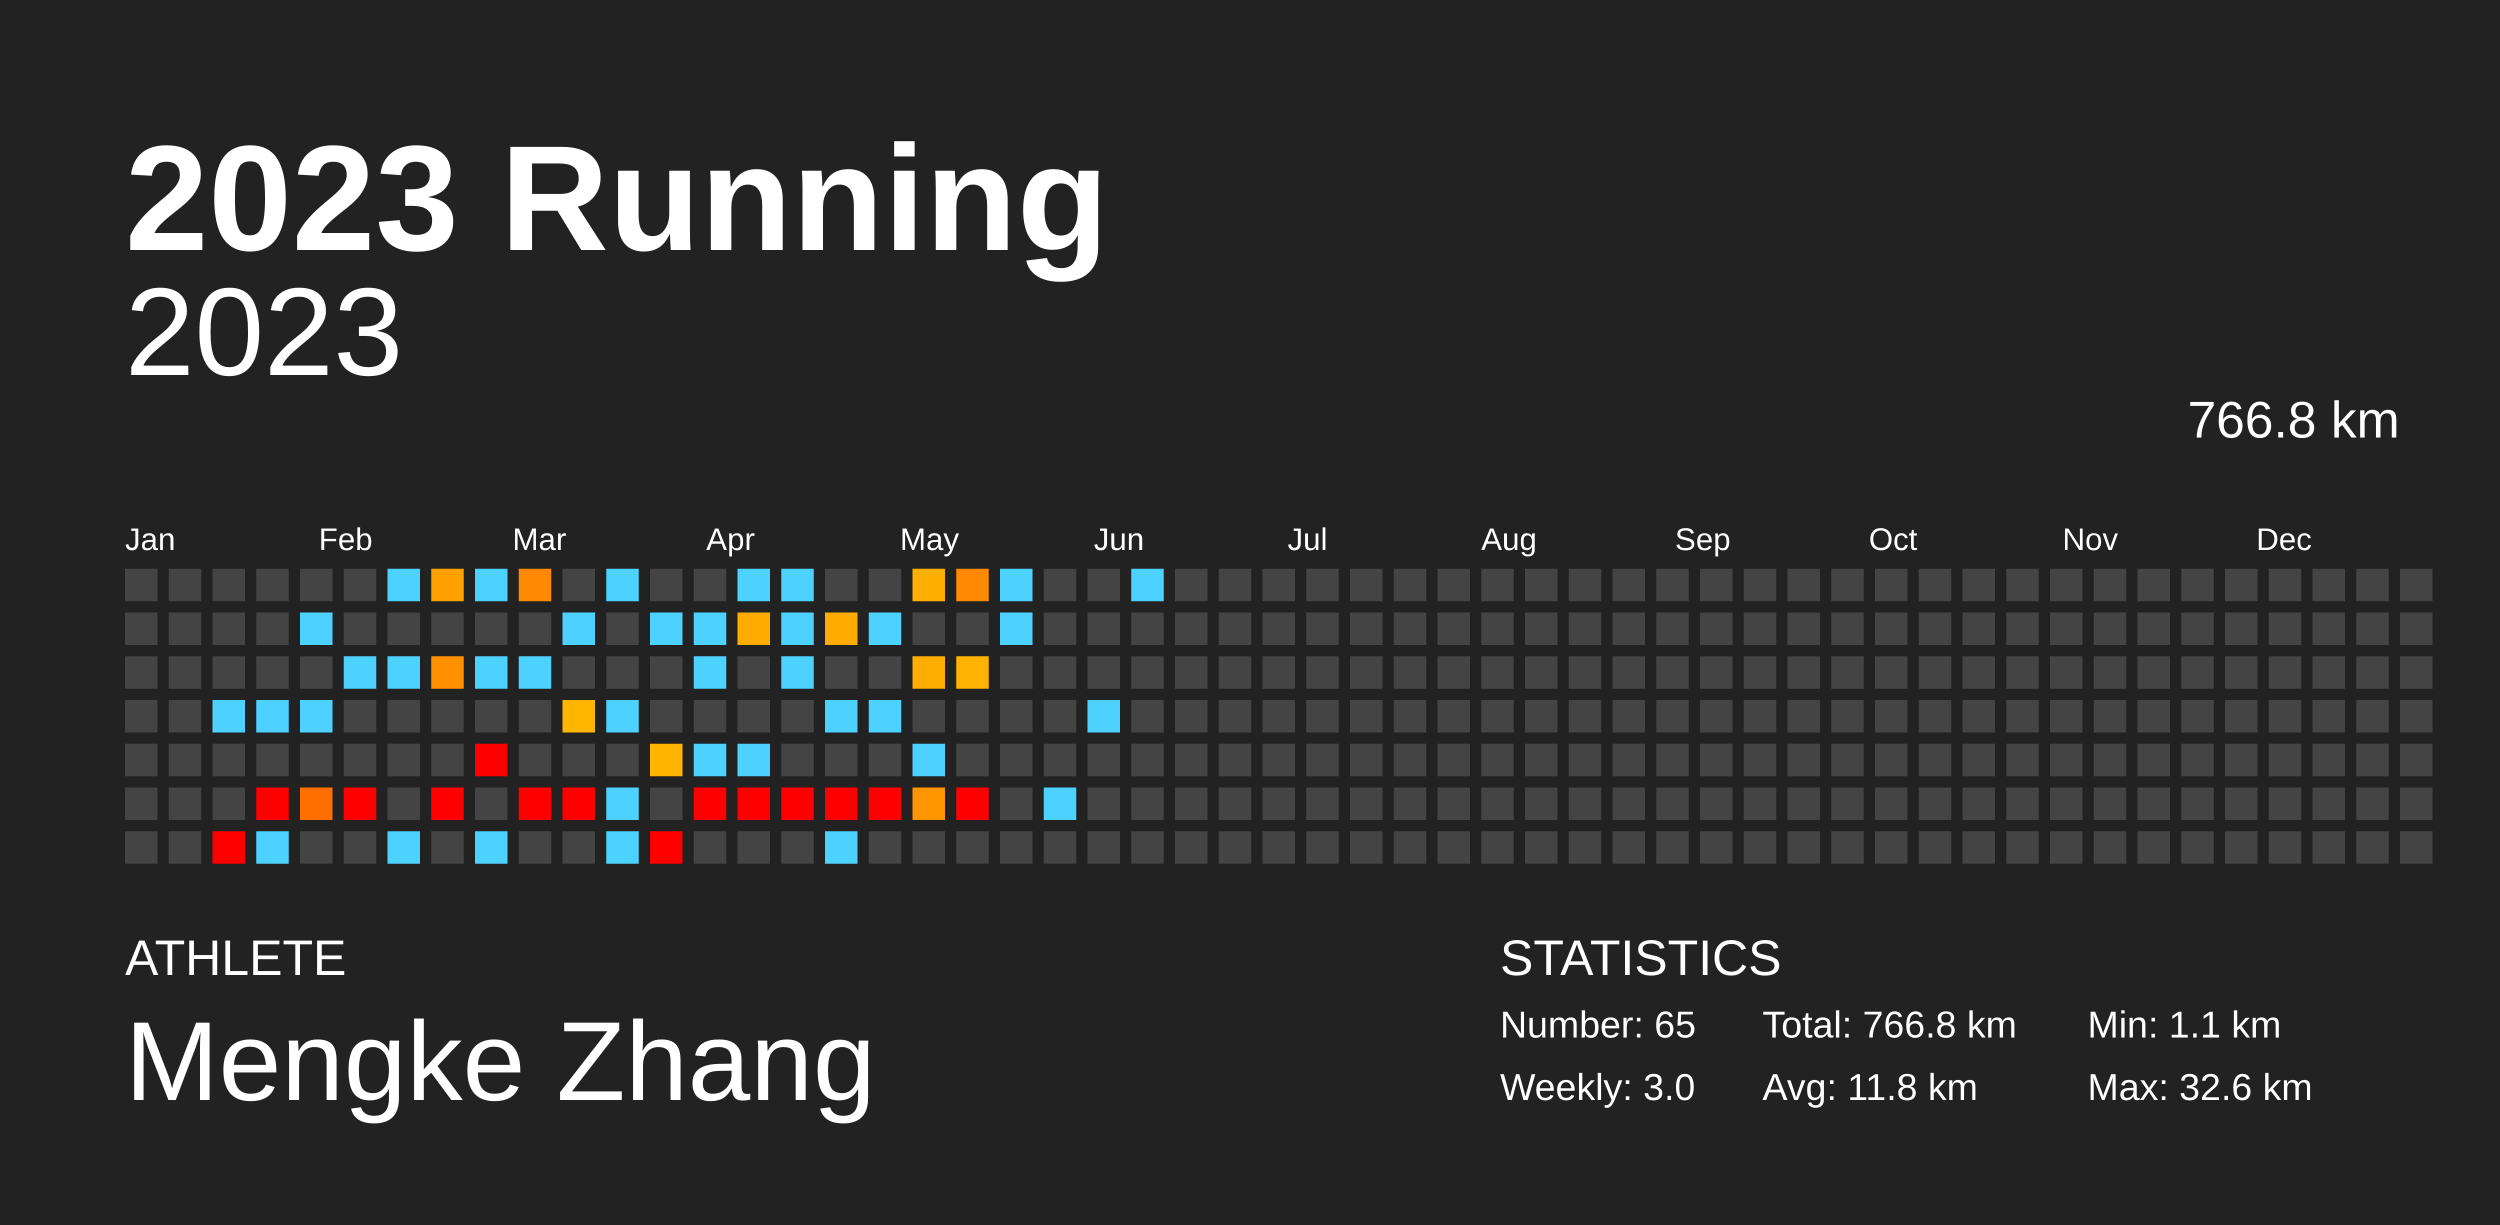
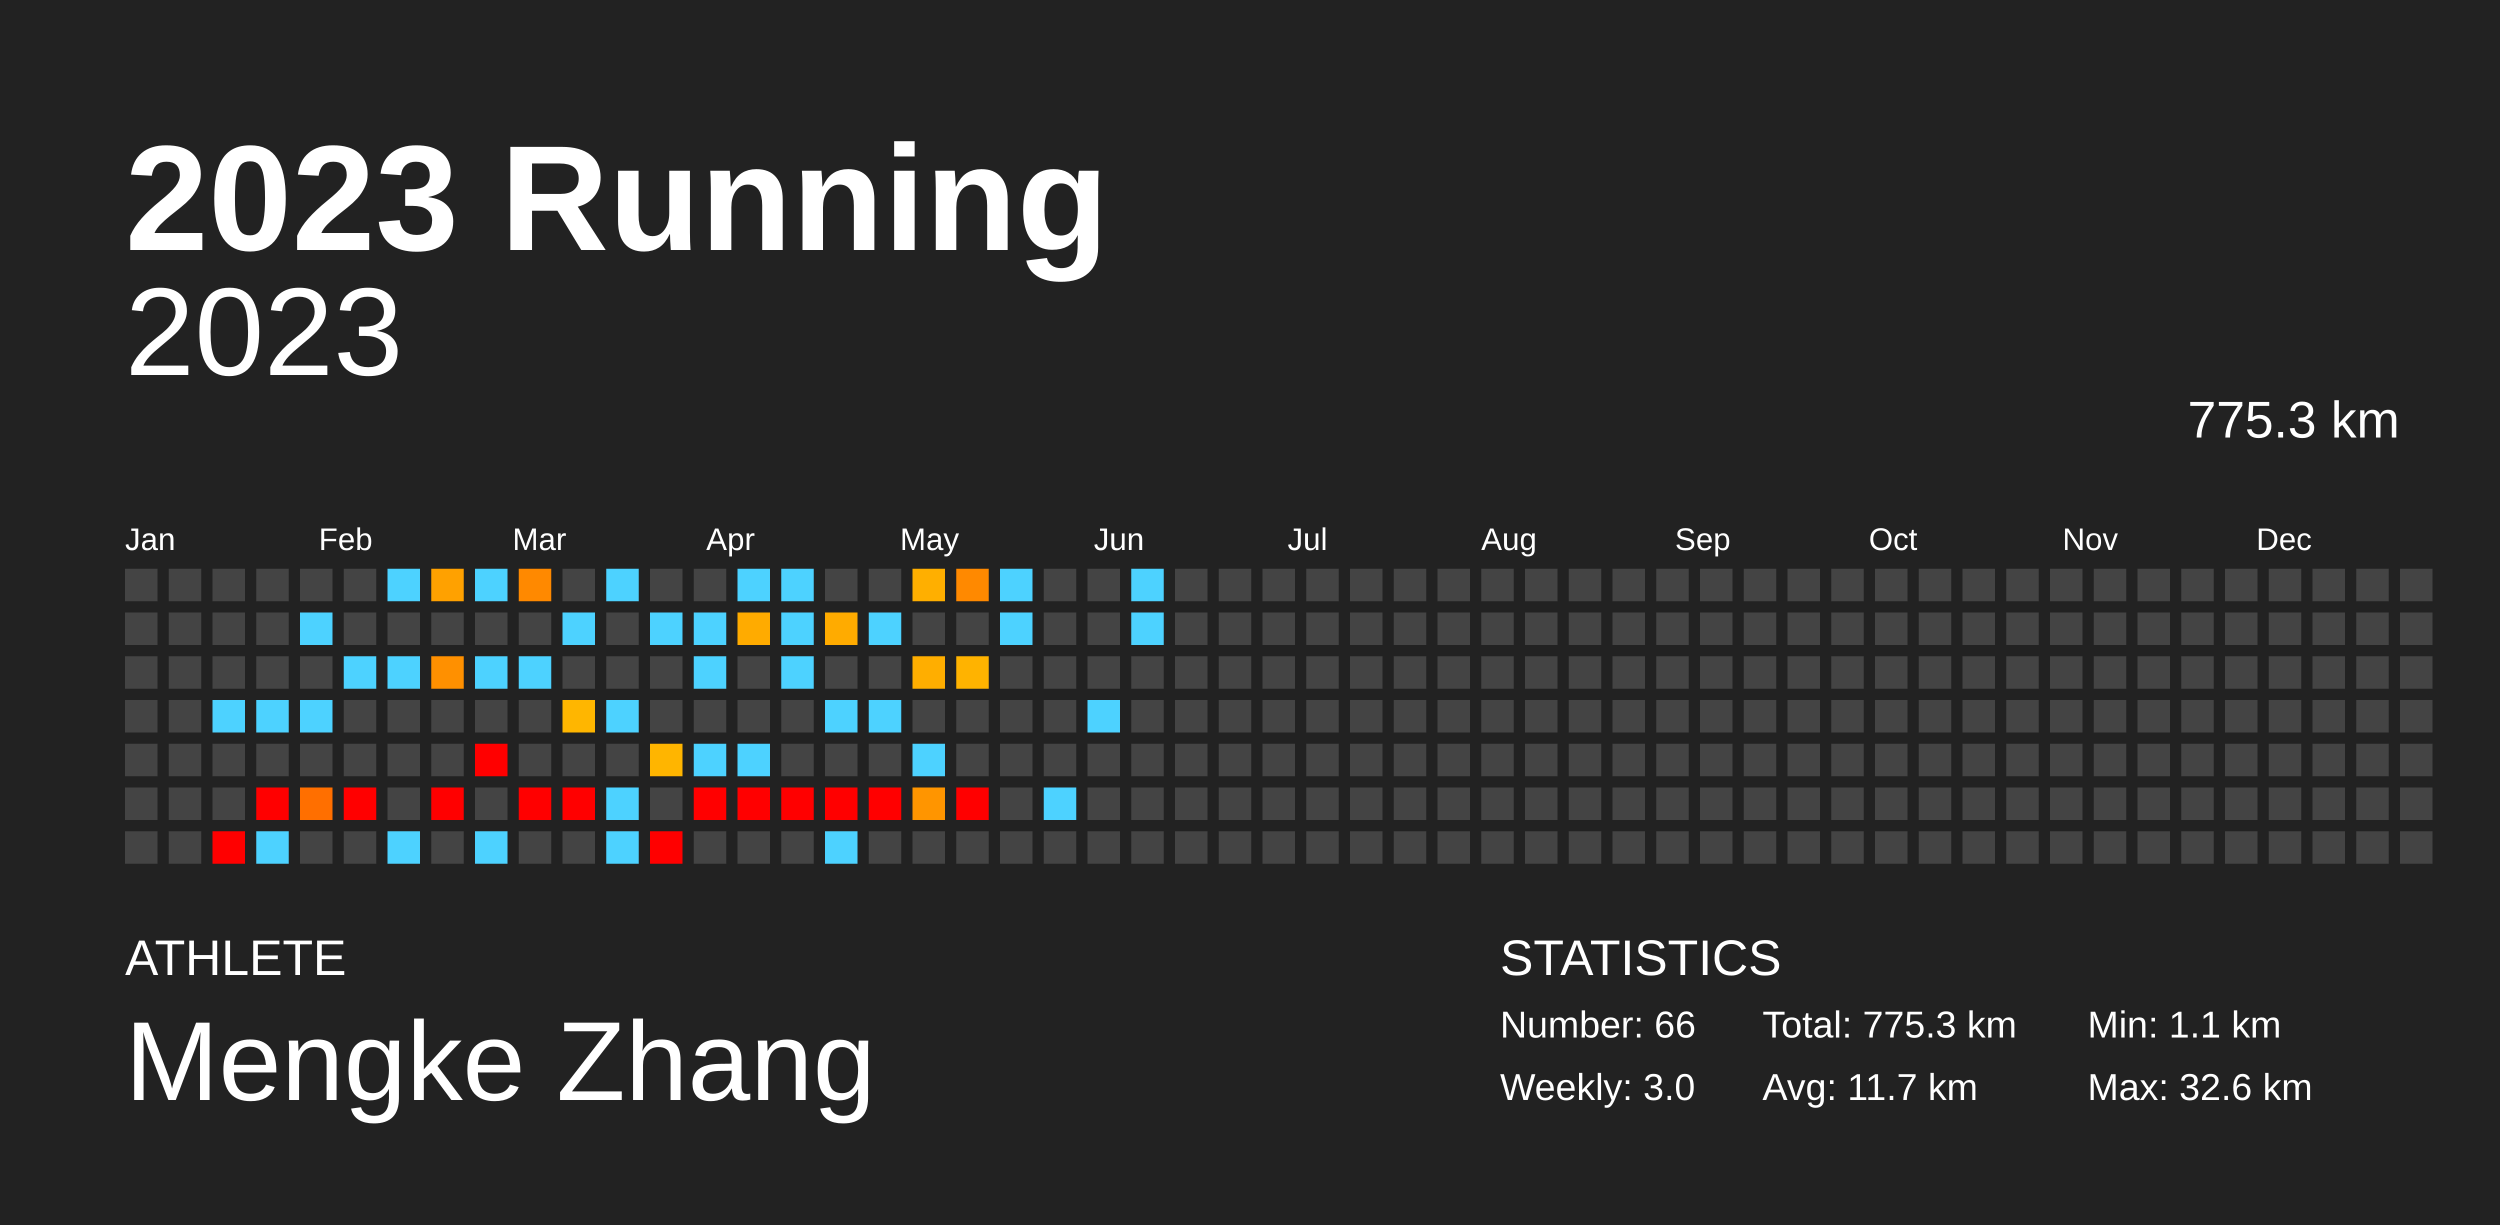
<svg xmlns="http://www.w3.org/2000/svg" baseProfile="full" height="98mm" version="1.1" viewBox="0,0,200,98" width="200mm">
  <defs />
  <rect fill="#222222" height="98" width="200" x="0" y="0" />
  <text fill="#FFFFFF" style="font-size:12px; font-family:Arial; font-weight:bold;" x="10" y="20">2023 Running</text>
  <text fill="#FFFFFF" style="font-size:4px; font-family:Arial" x="10" y="78">ATHLETE</text>
  <text fill="#FFFFFF" style="font-size:9px; font-family:Arial" x="10" y="88">Mengke Zhang</text>
  <text fill="#FFFFFF" style="font-size:4px; font-family:Arial" x="120" y="78">STATISTICS</text>
-   <text fill="#FFFFFF" style="font-size:3px; font-family:Arial" x="120" y="83">Number: 65</text>
+   <text fill="#FFFFFF" style="font-size:3px; font-family:Arial" x="120" y="83">Number: 66</text>
  <text fill="#FFFFFF" style="font-size:3px; font-family:Arial" x="120" y="88">Weekly: 3.0</text>
-   <text fill="#FFFFFF" style="font-size:3px; font-family:Arial" x="141" y="83">Total: 766.8 km</text>
-   <text fill="#FFFFFF" style="font-size:3px; font-family:Arial" x="141" y="88">Avg: 11.8 km</text>
+   <text fill="#FFFFFF" style="font-size:3px; font-family:Arial" x="141" y="83">Total: 775.3 km</text>
+   <text fill="#FFFFFF" style="font-size:3px; font-family:Arial" x="141" y="88">Avg: 11.7 km</text>
  <text fill="#FFFFFF" style="font-size:3px; font-family:Arial" x="167" y="83">Min: 1.1 km</text>
  <text fill="#FFFFFF" style="font-size:3px; font-family:Arial" x="167" y="88">Max: 32.6 km</text>
  <text alignment-baseline="hanging" fill="#FFFFFF" style="font-size:10.0px; font-family:Arial;" x="10" y="30">2023</text>
-   <text alignment-baseline="hanging" fill="#FFFFFF" style="font-size:4.125px; font-family:Arial;" x="175" y="35">766.8 km</text>
+   <text alignment-baseline="hanging" fill="#FFFFFF" style="font-size:4.125px; font-family:Arial;" x="175" y="35">775.3 km</text>
  <text fill="#FFFFFF" style="font-size:2.5px; font-family:Arial" x="10.0" y="44">Jan</text>
  <text fill="#FFFFFF" style="font-size:2.5px; font-family:Arial" x="25.5" y="44">Feb</text>
  <text fill="#FFFFFF" style="font-size:2.5px; font-family:Arial" x="41.0" y="44">Mar</text>
  <text fill="#FFFFFF" style="font-size:2.5px; font-family:Arial" x="56.5" y="44">Apr</text>
  <text fill="#FFFFFF" style="font-size:2.5px; font-family:Arial" x="72.0" y="44">May</text>
  <text fill="#FFFFFF" style="font-size:2.5px; font-family:Arial" x="87.5" y="44">Jun</text>
  <text fill="#FFFFFF" style="font-size:2.5px; font-family:Arial" x="103.0" y="44">Jul</text>
  <text fill="#FFFFFF" style="font-size:2.5px; font-family:Arial" x="118.5" y="44">Aug</text>
  <text fill="#FFFFFF" style="font-size:2.5px; font-family:Arial" x="134.0" y="44">Sep</text>
  <text fill="#FFFFFF" style="font-size:2.5px; font-family:Arial" x="149.5" y="44">Oct</text>
  <text fill="#FFFFFF" style="font-size:2.5px; font-family:Arial" x="165.0" y="44">Nov</text>
  <text fill="#FFFFFF" style="font-size:2.5px; font-family:Arial" x="180.5" y="44">Dec</text>
  <rect fill="#444444" height="2.6" width="2.6" x="10.0" y="45.5" />
  <rect fill="#444444" height="2.6" width="2.6" x="10.0" y="49.0" />
  <rect fill="#444444" height="2.6" width="2.6" x="10.0" y="52.5" />
  <rect fill="#444444" height="2.6" width="2.6" x="10.0" y="56.0" />
  <rect fill="#444444" height="2.6" width="2.6" x="10.0" y="59.5" />
  <rect fill="#444444" height="2.6" width="2.6" x="10.0" y="63.0" />
  <rect fill="#444444" height="2.6" width="2.6" x="10.0" y="66.5" />
  <rect fill="#444444" height="2.6" width="2.6" x="13.5" y="45.5" />
  <rect fill="#444444" height="2.6" width="2.6" x="13.5" y="49.0" />
  <rect fill="#444444" height="2.6" width="2.6" x="13.5" y="52.5" />
  <rect fill="#444444" height="2.6" width="2.6" x="13.5" y="56.0" />
  <rect fill="#444444" height="2.6" width="2.6" x="13.5" y="59.5" />
  <rect fill="#444444" height="2.6" width="2.6" x="13.5" y="63.0" />
  <rect fill="#444444" height="2.6" width="2.6" x="13.5" y="66.5" />
  <rect fill="#444444" height="2.6" width="2.6" x="17.0" y="45.5" />
  <rect fill="#444444" height="2.6" width="2.6" x="17.0" y="49.0" />
  <rect fill="#444444" height="2.6" width="2.6" x="17.0" y="52.5" />
  <rect fill="#4dd2ff" height="2.6" width="2.6" x="17.0" y="56.0" />
  <rect fill="#444444" height="2.6" width="2.6" x="17.0" y="59.5" />
  <rect fill="#444444" height="2.6" width="2.6" x="17.0" y="63.0" />
  <rect fill="red" height="2.6" width="2.6" x="17.0" y="66.5" />
  <rect fill="#444444" height="2.6" width="2.6" x="20.5" y="45.5" />
  <rect fill="#444444" height="2.6" width="2.6" x="20.5" y="49.0" />
  <rect fill="#444444" height="2.6" width="2.6" x="20.5" y="52.5" />
  <rect fill="#4dd2ff" height="2.6" width="2.6" x="20.5" y="56.0" />
  <rect fill="#444444" height="2.6" width="2.6" x="20.5" y="59.5" />
  <rect fill="red" height="2.6" width="2.6" x="20.5" y="63.0" />
  <rect fill="#4dd2ff" height="2.6" width="2.6" x="20.5" y="66.5" />
  <rect fill="#444444" height="2.6" width="2.6" x="24.0" y="45.5" />
  <rect fill="#4dd2ff" height="2.6" width="2.6" x="24.0" y="49.0" />
  <rect fill="#444444" height="2.6" width="2.6" x="24.0" y="52.5" />
  <rect fill="#4dd2ff" height="2.6" width="2.6" x="24.0" y="56.0" />
  <rect fill="#444444" height="2.6" width="2.6" x="24.0" y="59.5" />
  <rect fill="#ff6f00" height="2.6" width="2.6" x="24.0" y="63.0" />
  <rect fill="#444444" height="2.6" width="2.6" x="24.0" y="66.5" />
  <rect fill="#444444" height="2.6" width="2.6" x="27.5" y="45.5" />
  <rect fill="#444444" height="2.6" width="2.6" x="27.5" y="49.0" />
  <rect fill="#4dd2ff" height="2.6" width="2.6" x="27.5" y="52.5" />
  <rect fill="#444444" height="2.6" width="2.6" x="27.5" y="56.0" />
  <rect fill="#444444" height="2.6" width="2.6" x="27.5" y="59.5" />
  <rect fill="red" height="2.6" width="2.6" x="27.5" y="63.0" />
  <rect fill="#444444" height="2.6" width="2.6" x="27.5" y="66.5" />
  <rect fill="#4dd2ff" height="2.6" width="2.6" x="31.0" y="45.5" />
  <rect fill="#444444" height="2.6" width="2.6" x="31.0" y="49.0" />
  <rect fill="#4dd2ff" height="2.6" width="2.6" x="31.0" y="52.5" />
  <rect fill="#444444" height="2.6" width="2.6" x="31.0" y="56.0" />
  <rect fill="#444444" height="2.6" width="2.6" x="31.0" y="59.5" />
  <rect fill="#444444" height="2.6" width="2.6" x="31.0" y="63.0" />
  <rect fill="#4dd2ff" height="2.6" width="2.6" x="31.0" y="66.5" />
  <rect fill="#ffa100" height="2.6" width="2.6" x="34.5" y="45.5" />
  <rect fill="#444444" height="2.6" width="2.6" x="34.5" y="49.0" />
  <rect fill="#ff9000" height="2.6" width="2.6" x="34.5" y="52.5" />
  <rect fill="#444444" height="2.6" width="2.6" x="34.5" y="56.0" />
  <rect fill="#444444" height="2.6" width="2.6" x="34.5" y="59.5" />
  <rect fill="red" height="2.6" width="2.6" x="34.5" y="63.0" />
  <rect fill="#444444" height="2.6" width="2.6" x="34.5" y="66.5" />
  <rect fill="#4dd2ff" height="2.6" width="2.6" x="38.0" y="45.5" />
  <rect fill="#444444" height="2.6" width="2.6" x="38.0" y="49.0" />
  <rect fill="#4dd2ff" height="2.6" width="2.6" x="38.0" y="52.5" />
  <rect fill="#444444" height="2.6" width="2.6" x="38.0" y="56.0" />
  <rect fill="red" height="2.6" width="2.6" x="38.0" y="59.5" />
  <rect fill="#444444" height="2.6" width="2.6" x="38.0" y="63.0" />
  <rect fill="#4dd2ff" height="2.6" width="2.6" x="38.0" y="66.5" />
  <rect fill="#ff8900" height="2.6" width="2.6" x="41.5" y="45.5" />
  <rect fill="#444444" height="2.6" width="2.6" x="41.5" y="49.0" />
  <rect fill="#4dd2ff" height="2.6" width="2.6" x="41.5" y="52.5" />
  <rect fill="#444444" height="2.6" width="2.6" x="41.5" y="56.0" />
  <rect fill="#444444" height="2.6" width="2.6" x="41.5" y="59.5" />
  <rect fill="red" height="2.6" width="2.6" x="41.5" y="63.0" />
  <rect fill="#444444" height="2.6" width="2.6" x="41.5" y="66.5" />
  <rect fill="#444444" height="2.6" width="2.6" x="45.0" y="45.5" />
  <rect fill="#4dd2ff" height="2.6" width="2.6" x="45.0" y="49.0" />
  <rect fill="#444444" height="2.6" width="2.6" x="45.0" y="52.5" />
  <rect fill="#ffb600" height="2.6" width="2.6" x="45.0" y="56.0" />
  <rect fill="#444444" height="2.6" width="2.6" x="45.0" y="59.5" />
  <rect fill="red" height="2.6" width="2.6" x="45.0" y="63.0" />
  <rect fill="#444444" height="2.6" width="2.6" x="45.0" y="66.5" />
  <rect fill="#4dd2ff" height="2.6" width="2.6" x="48.5" y="45.5" />
  <rect fill="#444444" height="2.6" width="2.6" x="48.5" y="49.0" />
  <rect fill="#444444" height="2.6" width="2.6" x="48.5" y="52.5" />
  <rect fill="#4dd2ff" height="2.6" width="2.6" x="48.5" y="56.0" />
  <rect fill="#444444" height="2.6" width="2.6" x="48.5" y="59.5" />
  <rect fill="#4dd2ff" height="2.6" width="2.6" x="48.5" y="63.0" />
  <rect fill="#4dd2ff" height="2.6" width="2.6" x="48.5" y="66.5" />
  <rect fill="#444444" height="2.6" width="2.6" x="52.0" y="45.5" />
  <rect fill="#4dd2ff" height="2.6" width="2.6" x="52.0" y="49.0" />
  <rect fill="#444444" height="2.6" width="2.6" x="52.0" y="52.5" />
  <rect fill="#444444" height="2.6" width="2.6" x="52.0" y="56.0" />
  <rect fill="#ffb500" height="2.6" width="2.6" x="52.0" y="59.5" />
  <rect fill="#444444" height="2.6" width="2.6" x="52.0" y="63.0" />
  <rect fill="red" height="2.6" width="2.6" x="52.0" y="66.5" />
  <rect fill="#444444" height="2.6" width="2.6" x="55.5" y="45.5" />
  <rect fill="#4dd2ff" height="2.6" width="2.6" x="55.5" y="49.0" />
  <rect fill="#4dd2ff" height="2.6" width="2.6" x="55.5" y="52.5" />
  <rect fill="#444444" height="2.6" width="2.6" x="55.5" y="56.0" />
  <rect fill="#4dd2ff" height="2.6" width="2.6" x="55.5" y="59.5" />
  <rect fill="red" height="2.6" width="2.6" x="55.5" y="63.0" />
  <rect fill="#444444" height="2.6" width="2.6" x="55.5" y="66.5" />
  <rect fill="#4dd2ff" height="2.6" width="2.6" x="59.0" y="45.5" />
  <rect fill="#ffab00" height="2.6" width="2.6" x="59.0" y="49.0" />
  <rect fill="#444444" height="2.6" width="2.6" x="59.0" y="52.5" />
  <rect fill="#444444" height="2.6" width="2.6" x="59.0" y="56.0" />
  <rect fill="#4dd2ff" height="2.6" width="2.6" x="59.0" y="59.5" />
  <rect fill="red" height="2.6" width="2.6" x="59.0" y="63.0" />
  <rect fill="#444444" height="2.6" width="2.6" x="59.0" y="66.5" />
  <rect fill="#4dd2ff" height="2.6" width="2.6" x="62.5" y="45.5" />
  <rect fill="#4dd2ff" height="2.6" width="2.6" x="62.5" y="49.0" />
  <rect fill="#4dd2ff" height="2.6" width="2.6" x="62.5" y="52.5" />
  <rect fill="#444444" height="2.6" width="2.6" x="62.5" y="56.0" />
  <rect fill="#444444" height="2.6" width="2.6" x="62.5" y="59.5" />
  <rect fill="red" height="2.6" width="2.6" x="62.5" y="63.0" />
  <rect fill="#444444" height="2.6" width="2.6" x="62.5" y="66.5" />
  <rect fill="#444444" height="2.6" width="2.6" x="66.0" y="45.5" />
  <rect fill="#ffab00" height="2.6" width="2.6" x="66.0" y="49.0" />
  <rect fill="#444444" height="2.6" width="2.6" x="66.0" y="52.5" />
  <rect fill="#4dd2ff" height="2.6" width="2.6" x="66.0" y="56.0" />
  <rect fill="#444444" height="2.6" width="2.6" x="66.0" y="59.5" />
  <rect fill="red" height="2.6" width="2.6" x="66.0" y="63.0" />
  <rect fill="#4dd2ff" height="2.6" width="2.6" x="66.0" y="66.5" />
  <rect fill="#444444" height="2.6" width="2.6" x="69.5" y="45.5" />
  <rect fill="#4dd2ff" height="2.6" width="2.6" x="69.5" y="49.0" />
  <rect fill="#444444" height="2.6" width="2.6" x="69.5" y="52.5" />
  <rect fill="#4dd2ff" height="2.6" width="2.6" x="69.5" y="56.0" />
  <rect fill="#444444" height="2.6" width="2.6" x="69.5" y="59.5" />
  <rect fill="red" height="2.6" width="2.6" x="69.5" y="63.0" />
  <rect fill="#444444" height="2.6" width="2.6" x="69.5" y="66.5" />
  <rect fill="#ffaf00" height="2.6" width="2.6" x="73.0" y="45.5" />
  <rect fill="#444444" height="2.6" width="2.6" x="73.0" y="49.0" />
  <rect fill="#ffae00" height="2.6" width="2.6" x="73.0" y="52.5" />
  <rect fill="#444444" height="2.6" width="2.6" x="73.0" y="56.0" />
  <rect fill="#4dd2ff" height="2.6" width="2.6" x="73.0" y="59.5" />
  <rect fill="#ff9500" height="2.6" width="2.6" x="73.0" y="63.0" />
  <rect fill="#444444" height="2.6" width="2.6" x="73.0" y="66.5" />
  <rect fill="#ff8900" height="2.6" width="2.6" x="76.5" y="45.5" />
  <rect fill="#444444" height="2.6" width="2.6" x="76.5" y="49.0" />
  <rect fill="#ffb300" height="2.6" width="2.6" x="76.5" y="52.5" />
  <rect fill="#444444" height="2.6" width="2.6" x="76.5" y="56.0" />
  <rect fill="#444444" height="2.6" width="2.6" x="76.5" y="59.5" />
  <rect fill="red" height="2.6" width="2.6" x="76.5" y="63.0" />
  <rect fill="#444444" height="2.6" width="2.6" x="76.5" y="66.5" />
  <rect fill="#4dd2ff" height="2.6" width="2.6" x="80.0" y="45.5" />
  <rect fill="#4dd2ff" height="2.6" width="2.6" x="80.0" y="49.0" />
  <rect fill="#444444" height="2.6" width="2.6" x="80.0" y="52.5" />
  <rect fill="#444444" height="2.6" width="2.6" x="80.0" y="56.0" />
  <rect fill="#444444" height="2.6" width="2.6" x="80.0" y="59.5" />
  <rect fill="#444444" height="2.6" width="2.6" x="80.0" y="63.0" />
  <rect fill="#444444" height="2.6" width="2.6" x="80.0" y="66.5" />
  <rect fill="#444444" height="2.6" width="2.6" x="83.5" y="45.5" />
  <rect fill="#444444" height="2.6" width="2.6" x="83.5" y="49.0" />
  <rect fill="#444444" height="2.6" width="2.6" x="83.5" y="52.5" />
  <rect fill="#444444" height="2.6" width="2.6" x="83.5" y="56.0" />
  <rect fill="#444444" height="2.6" width="2.6" x="83.5" y="59.5" />
  <rect fill="#4dd2ff" height="2.6" width="2.6" x="83.5" y="63.0" />
  <rect fill="#444444" height="2.6" width="2.6" x="83.5" y="66.5" />
  <rect fill="#444444" height="2.6" width="2.6" x="87.0" y="45.5" />
  <rect fill="#444444" height="2.6" width="2.6" x="87.0" y="49.0" />
  <rect fill="#444444" height="2.6" width="2.6" x="87.0" y="52.5" />
  <rect fill="#4dd2ff" height="2.6" width="2.6" x="87.0" y="56.0" />
  <rect fill="#444444" height="2.6" width="2.6" x="87.0" y="59.5" />
  <rect fill="#444444" height="2.6" width="2.6" x="87.0" y="63.0" />
  <rect fill="#444444" height="2.6" width="2.6" x="87.0" y="66.5" />
  <rect fill="#4dd2ff" height="2.6" width="2.6" x="90.5" y="45.5" />
-   <rect fill="#444444" height="2.6" width="2.6" x="90.5" y="49.0" />
+   <rect fill="#4dd2ff" height="2.6" width="2.6" x="90.5" y="49.0" />
  <rect fill="#444444" height="2.6" width="2.6" x="90.5" y="52.5" />
  <rect fill="#444444" height="2.6" width="2.6" x="90.5" y="56.0" />
  <rect fill="#444444" height="2.6" width="2.6" x="90.5" y="59.5" />
  <rect fill="#444444" height="2.6" width="2.6" x="90.5" y="63.0" />
  <rect fill="#444444" height="2.6" width="2.6" x="90.5" y="66.5" />
  <rect fill="#444444" height="2.6" width="2.6" x="94.0" y="45.5" />
  <rect fill="#444444" height="2.6" width="2.6" x="94.0" y="49.0" />
  <rect fill="#444444" height="2.6" width="2.6" x="94.0" y="52.5" />
  <rect fill="#444444" height="2.6" width="2.6" x="94.0" y="56.0" />
  <rect fill="#444444" height="2.6" width="2.6" x="94.0" y="59.5" />
  <rect fill="#444444" height="2.6" width="2.6" x="94.0" y="63.0" />
  <rect fill="#444444" height="2.6" width="2.6" x="94.0" y="66.5" />
  <rect fill="#444444" height="2.6" width="2.6" x="97.5" y="45.5" />
  <rect fill="#444444" height="2.6" width="2.6" x="97.5" y="49.0" />
  <rect fill="#444444" height="2.6" width="2.6" x="97.5" y="52.5" />
  <rect fill="#444444" height="2.6" width="2.6" x="97.5" y="56.0" />
  <rect fill="#444444" height="2.6" width="2.6" x="97.5" y="59.5" />
  <rect fill="#444444" height="2.6" width="2.6" x="97.5" y="63.0" />
  <rect fill="#444444" height="2.6" width="2.6" x="97.5" y="66.5" />
  <rect fill="#444444" height="2.6" width="2.6" x="101.0" y="45.5" />
  <rect fill="#444444" height="2.6" width="2.6" x="101.0" y="49.0" />
  <rect fill="#444444" height="2.6" width="2.6" x="101.0" y="52.5" />
  <rect fill="#444444" height="2.6" width="2.6" x="101.0" y="56.0" />
  <rect fill="#444444" height="2.6" width="2.6" x="101.0" y="59.5" />
  <rect fill="#444444" height="2.6" width="2.6" x="101.0" y="63.0" />
  <rect fill="#444444" height="2.6" width="2.6" x="101.0" y="66.5" />
  <rect fill="#444444" height="2.6" width="2.6" x="104.5" y="45.5" />
  <rect fill="#444444" height="2.6" width="2.6" x="104.5" y="49.0" />
  <rect fill="#444444" height="2.6" width="2.6" x="104.5" y="52.5" />
  <rect fill="#444444" height="2.6" width="2.6" x="104.5" y="56.0" />
  <rect fill="#444444" height="2.6" width="2.6" x="104.5" y="59.5" />
  <rect fill="#444444" height="2.6" width="2.6" x="104.5" y="63.0" />
  <rect fill="#444444" height="2.6" width="2.6" x="104.5" y="66.5" />
  <rect fill="#444444" height="2.6" width="2.6" x="108.0" y="45.5" />
  <rect fill="#444444" height="2.6" width="2.6" x="108.0" y="49.0" />
  <rect fill="#444444" height="2.6" width="2.6" x="108.0" y="52.5" />
  <rect fill="#444444" height="2.6" width="2.6" x="108.0" y="56.0" />
  <rect fill="#444444" height="2.6" width="2.6" x="108.0" y="59.5" />
  <rect fill="#444444" height="2.6" width="2.6" x="108.0" y="63.0" />
  <rect fill="#444444" height="2.6" width="2.6" x="108.0" y="66.5" />
  <rect fill="#444444" height="2.6" width="2.6" x="111.5" y="45.5" />
  <rect fill="#444444" height="2.6" width="2.6" x="111.5" y="49.0" />
  <rect fill="#444444" height="2.6" width="2.6" x="111.5" y="52.5" />
  <rect fill="#444444" height="2.6" width="2.6" x="111.5" y="56.0" />
  <rect fill="#444444" height="2.6" width="2.6" x="111.5" y="59.5" />
  <rect fill="#444444" height="2.6" width="2.6" x="111.5" y="63.0" />
  <rect fill="#444444" height="2.6" width="2.6" x="111.5" y="66.5" />
  <rect fill="#444444" height="2.6" width="2.6" x="115.0" y="45.5" />
  <rect fill="#444444" height="2.6" width="2.6" x="115.0" y="49.0" />
  <rect fill="#444444" height="2.6" width="2.6" x="115.0" y="52.5" />
  <rect fill="#444444" height="2.6" width="2.6" x="115.0" y="56.0" />
  <rect fill="#444444" height="2.6" width="2.6" x="115.0" y="59.5" />
  <rect fill="#444444" height="2.6" width="2.6" x="115.0" y="63.0" />
  <rect fill="#444444" height="2.6" width="2.6" x="115.0" y="66.5" />
  <rect fill="#444444" height="2.6" width="2.6" x="118.5" y="45.5" />
  <rect fill="#444444" height="2.6" width="2.6" x="118.5" y="49.0" />
  <rect fill="#444444" height="2.6" width="2.6" x="118.5" y="52.5" />
  <rect fill="#444444" height="2.6" width="2.6" x="118.5" y="56.0" />
  <rect fill="#444444" height="2.6" width="2.6" x="118.5" y="59.5" />
  <rect fill="#444444" height="2.6" width="2.6" x="118.5" y="63.0" />
  <rect fill="#444444" height="2.6" width="2.6" x="118.5" y="66.5" />
  <rect fill="#444444" height="2.6" width="2.6" x="122.0" y="45.5" />
  <rect fill="#444444" height="2.6" width="2.6" x="122.0" y="49.0" />
  <rect fill="#444444" height="2.6" width="2.6" x="122.0" y="52.5" />
  <rect fill="#444444" height="2.6" width="2.6" x="122.0" y="56.0" />
  <rect fill="#444444" height="2.6" width="2.6" x="122.0" y="59.5" />
  <rect fill="#444444" height="2.6" width="2.6" x="122.0" y="63.0" />
  <rect fill="#444444" height="2.6" width="2.6" x="122.0" y="66.5" />
  <rect fill="#444444" height="2.6" width="2.6" x="125.5" y="45.5" />
  <rect fill="#444444" height="2.6" width="2.6" x="125.5" y="49.0" />
  <rect fill="#444444" height="2.6" width="2.6" x="125.5" y="52.5" />
  <rect fill="#444444" height="2.6" width="2.6" x="125.5" y="56.0" />
  <rect fill="#444444" height="2.6" width="2.6" x="125.5" y="59.5" />
  <rect fill="#444444" height="2.6" width="2.6" x="125.5" y="63.0" />
  <rect fill="#444444" height="2.6" width="2.6" x="125.5" y="66.5" />
  <rect fill="#444444" height="2.6" width="2.6" x="129.0" y="45.5" />
  <rect fill="#444444" height="2.6" width="2.6" x="129.0" y="49.0" />
  <rect fill="#444444" height="2.6" width="2.6" x="129.0" y="52.5" />
  <rect fill="#444444" height="2.6" width="2.6" x="129.0" y="56.0" />
  <rect fill="#444444" height="2.6" width="2.6" x="129.0" y="59.5" />
  <rect fill="#444444" height="2.6" width="2.6" x="129.0" y="63.0" />
  <rect fill="#444444" height="2.6" width="2.6" x="129.0" y="66.5" />
  <rect fill="#444444" height="2.6" width="2.6" x="132.5" y="45.5" />
  <rect fill="#444444" height="2.6" width="2.6" x="132.5" y="49.0" />
  <rect fill="#444444" height="2.6" width="2.6" x="132.5" y="52.5" />
  <rect fill="#444444" height="2.6" width="2.6" x="132.5" y="56.0" />
  <rect fill="#444444" height="2.6" width="2.6" x="132.5" y="59.5" />
  <rect fill="#444444" height="2.6" width="2.6" x="132.5" y="63.0" />
  <rect fill="#444444" height="2.6" width="2.6" x="132.5" y="66.5" />
  <rect fill="#444444" height="2.6" width="2.6" x="136.0" y="45.5" />
  <rect fill="#444444" height="2.6" width="2.6" x="136.0" y="49.0" />
  <rect fill="#444444" height="2.6" width="2.6" x="136.0" y="52.5" />
  <rect fill="#444444" height="2.6" width="2.6" x="136.0" y="56.0" />
  <rect fill="#444444" height="2.6" width="2.6" x="136.0" y="59.5" />
  <rect fill="#444444" height="2.6" width="2.6" x="136.0" y="63.0" />
  <rect fill="#444444" height="2.6" width="2.6" x="136.0" y="66.5" />
  <rect fill="#444444" height="2.6" width="2.6" x="139.5" y="45.5" />
  <rect fill="#444444" height="2.6" width="2.6" x="139.5" y="49.0" />
  <rect fill="#444444" height="2.6" width="2.6" x="139.5" y="52.5" />
  <rect fill="#444444" height="2.6" width="2.6" x="139.5" y="56.0" />
  <rect fill="#444444" height="2.6" width="2.6" x="139.5" y="59.5" />
  <rect fill="#444444" height="2.6" width="2.6" x="139.5" y="63.0" />
  <rect fill="#444444" height="2.6" width="2.6" x="139.5" y="66.5" />
  <rect fill="#444444" height="2.6" width="2.6" x="143.0" y="45.5" />
  <rect fill="#444444" height="2.6" width="2.6" x="143.0" y="49.0" />
  <rect fill="#444444" height="2.6" width="2.6" x="143.0" y="52.5" />
  <rect fill="#444444" height="2.6" width="2.6" x="143.0" y="56.0" />
  <rect fill="#444444" height="2.6" width="2.6" x="143.0" y="59.5" />
  <rect fill="#444444" height="2.6" width="2.6" x="143.0" y="63.0" />
  <rect fill="#444444" height="2.6" width="2.6" x="143.0" y="66.5" />
  <rect fill="#444444" height="2.6" width="2.6" x="146.5" y="45.5" />
  <rect fill="#444444" height="2.6" width="2.6" x="146.5" y="49.0" />
  <rect fill="#444444" height="2.6" width="2.6" x="146.5" y="52.5" />
  <rect fill="#444444" height="2.6" width="2.6" x="146.5" y="56.0" />
  <rect fill="#444444" height="2.6" width="2.6" x="146.5" y="59.5" />
  <rect fill="#444444" height="2.6" width="2.6" x="146.5" y="63.0" />
  <rect fill="#444444" height="2.6" width="2.6" x="146.5" y="66.5" />
  <rect fill="#444444" height="2.6" width="2.6" x="150.0" y="45.5" />
  <rect fill="#444444" height="2.6" width="2.6" x="150.0" y="49.0" />
  <rect fill="#444444" height="2.6" width="2.6" x="150.0" y="52.5" />
  <rect fill="#444444" height="2.6" width="2.6" x="150.0" y="56.0" />
  <rect fill="#444444" height="2.6" width="2.6" x="150.0" y="59.5" />
  <rect fill="#444444" height="2.6" width="2.6" x="150.0" y="63.0" />
  <rect fill="#444444" height="2.6" width="2.6" x="150.0" y="66.5" />
  <rect fill="#444444" height="2.6" width="2.6" x="153.5" y="45.5" />
  <rect fill="#444444" height="2.6" width="2.6" x="153.5" y="49.0" />
  <rect fill="#444444" height="2.6" width="2.6" x="153.5" y="52.5" />
  <rect fill="#444444" height="2.6" width="2.6" x="153.5" y="56.0" />
  <rect fill="#444444" height="2.6" width="2.6" x="153.5" y="59.5" />
  <rect fill="#444444" height="2.6" width="2.6" x="153.5" y="63.0" />
  <rect fill="#444444" height="2.6" width="2.6" x="153.5" y="66.5" />
  <rect fill="#444444" height="2.6" width="2.6" x="157.0" y="45.5" />
  <rect fill="#444444" height="2.6" width="2.6" x="157.0" y="49.0" />
  <rect fill="#444444" height="2.6" width="2.6" x="157.0" y="52.5" />
  <rect fill="#444444" height="2.6" width="2.6" x="157.0" y="56.0" />
  <rect fill="#444444" height="2.6" width="2.6" x="157.0" y="59.5" />
  <rect fill="#444444" height="2.6" width="2.6" x="157.0" y="63.0" />
  <rect fill="#444444" height="2.6" width="2.6" x="157.0" y="66.5" />
  <rect fill="#444444" height="2.6" width="2.6" x="160.5" y="45.5" />
  <rect fill="#444444" height="2.6" width="2.6" x="160.5" y="49.0" />
  <rect fill="#444444" height="2.6" width="2.6" x="160.5" y="52.5" />
  <rect fill="#444444" height="2.6" width="2.6" x="160.5" y="56.0" />
  <rect fill="#444444" height="2.6" width="2.6" x="160.5" y="59.5" />
  <rect fill="#444444" height="2.6" width="2.6" x="160.5" y="63.0" />
  <rect fill="#444444" height="2.6" width="2.6" x="160.5" y="66.5" />
  <rect fill="#444444" height="2.6" width="2.6" x="164.0" y="45.5" />
  <rect fill="#444444" height="2.6" width="2.6" x="164.0" y="49.0" />
  <rect fill="#444444" height="2.6" width="2.6" x="164.0" y="52.5" />
  <rect fill="#444444" height="2.6" width="2.6" x="164.0" y="56.0" />
  <rect fill="#444444" height="2.6" width="2.6" x="164.0" y="59.5" />
  <rect fill="#444444" height="2.6" width="2.6" x="164.0" y="63.0" />
  <rect fill="#444444" height="2.6" width="2.6" x="164.0" y="66.5" />
  <rect fill="#444444" height="2.6" width="2.6" x="167.5" y="45.5" />
  <rect fill="#444444" height="2.6" width="2.6" x="167.5" y="49.0" />
  <rect fill="#444444" height="2.6" width="2.6" x="167.5" y="52.5" />
  <rect fill="#444444" height="2.6" width="2.6" x="167.5" y="56.0" />
  <rect fill="#444444" height="2.6" width="2.6" x="167.5" y="59.5" />
  <rect fill="#444444" height="2.6" width="2.6" x="167.5" y="63.0" />
  <rect fill="#444444" height="2.6" width="2.6" x="167.5" y="66.5" />
  <rect fill="#444444" height="2.6" width="2.6" x="171.0" y="45.5" />
  <rect fill="#444444" height="2.6" width="2.6" x="171.0" y="49.0" />
  <rect fill="#444444" height="2.6" width="2.6" x="171.0" y="52.5" />
  <rect fill="#444444" height="2.6" width="2.6" x="171.0" y="56.0" />
  <rect fill="#444444" height="2.6" width="2.6" x="171.0" y="59.5" />
  <rect fill="#444444" height="2.6" width="2.6" x="171.0" y="63.0" />
  <rect fill="#444444" height="2.6" width="2.6" x="171.0" y="66.5" />
  <rect fill="#444444" height="2.6" width="2.6" x="174.5" y="45.5" />
  <rect fill="#444444" height="2.6" width="2.6" x="174.5" y="49.0" />
  <rect fill="#444444" height="2.6" width="2.6" x="174.5" y="52.5" />
  <rect fill="#444444" height="2.6" width="2.6" x="174.5" y="56.0" />
  <rect fill="#444444" height="2.6" width="2.6" x="174.5" y="59.5" />
  <rect fill="#444444" height="2.6" width="2.6" x="174.5" y="63.0" />
  <rect fill="#444444" height="2.6" width="2.6" x="174.5" y="66.5" />
  <rect fill="#444444" height="2.6" width="2.6" x="178.0" y="45.5" />
  <rect fill="#444444" height="2.6" width="2.6" x="178.0" y="49.0" />
  <rect fill="#444444" height="2.6" width="2.6" x="178.0" y="52.5" />
  <rect fill="#444444" height="2.6" width="2.6" x="178.0" y="56.0" />
  <rect fill="#444444" height="2.6" width="2.6" x="178.0" y="59.5" />
  <rect fill="#444444" height="2.6" width="2.6" x="178.0" y="63.0" />
  <rect fill="#444444" height="2.6" width="2.6" x="178.0" y="66.5" />
  <rect fill="#444444" height="2.6" width="2.6" x="181.5" y="45.5" />
  <rect fill="#444444" height="2.6" width="2.6" x="181.5" y="49.0" />
  <rect fill="#444444" height="2.6" width="2.6" x="181.5" y="52.5" />
  <rect fill="#444444" height="2.6" width="2.6" x="181.5" y="56.0" />
  <rect fill="#444444" height="2.6" width="2.6" x="181.5" y="59.5" />
  <rect fill="#444444" height="2.6" width="2.6" x="181.5" y="63.0" />
  <rect fill="#444444" height="2.6" width="2.6" x="181.5" y="66.5" />
  <rect fill="#444444" height="2.6" width="2.6" x="185.0" y="45.5" />
  <rect fill="#444444" height="2.6" width="2.6" x="185.0" y="49.0" />
  <rect fill="#444444" height="2.6" width="2.6" x="185.0" y="52.5" />
  <rect fill="#444444" height="2.6" width="2.6" x="185.0" y="56.0" />
  <rect fill="#444444" height="2.6" width="2.6" x="185.0" y="59.5" />
  <rect fill="#444444" height="2.6" width="2.6" x="185.0" y="63.0" />
  <rect fill="#444444" height="2.6" width="2.6" x="185.0" y="66.5" />
  <rect fill="#444444" height="2.6" width="2.6" x="188.5" y="45.5" />
  <rect fill="#444444" height="2.6" width="2.6" x="188.5" y="49.0" />
  <rect fill="#444444" height="2.6" width="2.6" x="188.5" y="52.5" />
  <rect fill="#444444" height="2.6" width="2.6" x="188.5" y="56.0" />
  <rect fill="#444444" height="2.6" width="2.6" x="188.5" y="59.5" />
  <rect fill="#444444" height="2.6" width="2.6" x="188.5" y="63.0" />
  <rect fill="#444444" height="2.6" width="2.6" x="188.5" y="66.5" />
  <rect fill="#444444" height="2.6" width="2.6" x="192.0" y="45.5" />
  <rect fill="#444444" height="2.6" width="2.6" x="192.0" y="49.0" />
  <rect fill="#444444" height="2.6" width="2.6" x="192.0" y="52.5" />
  <rect fill="#444444" height="2.6" width="2.6" x="192.0" y="56.0" />
  <rect fill="#444444" height="2.6" width="2.6" x="192.0" y="59.5" />
  <rect fill="#444444" height="2.6" width="2.6" x="192.0" y="63.0" />
  <rect fill="#444444" height="2.6" width="2.6" x="192.0" y="66.5" />
</svg>
